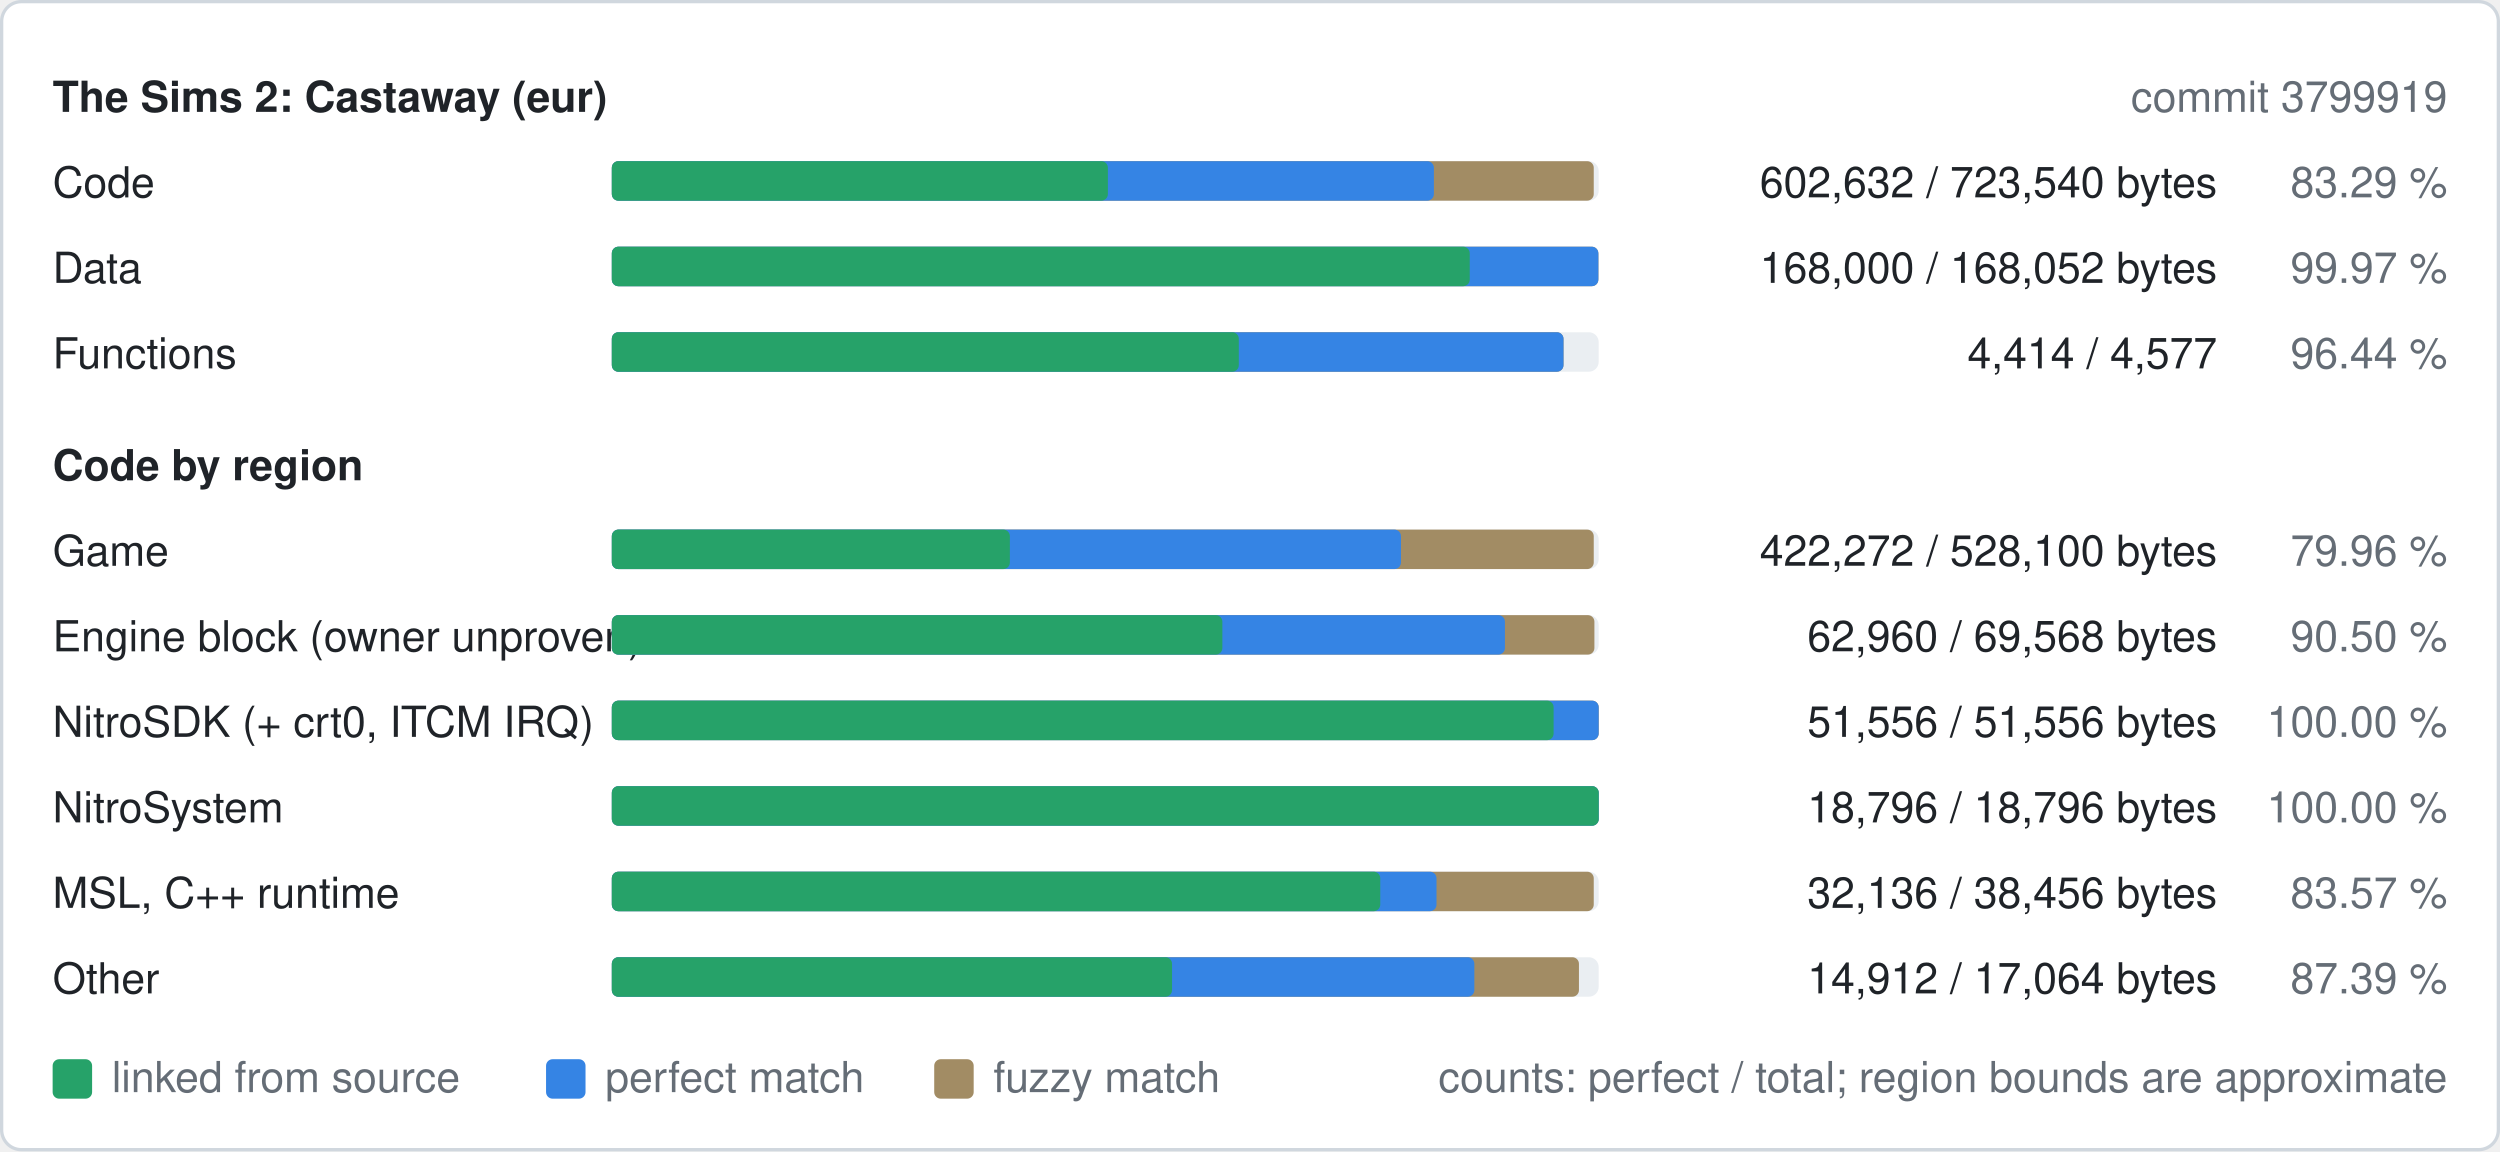
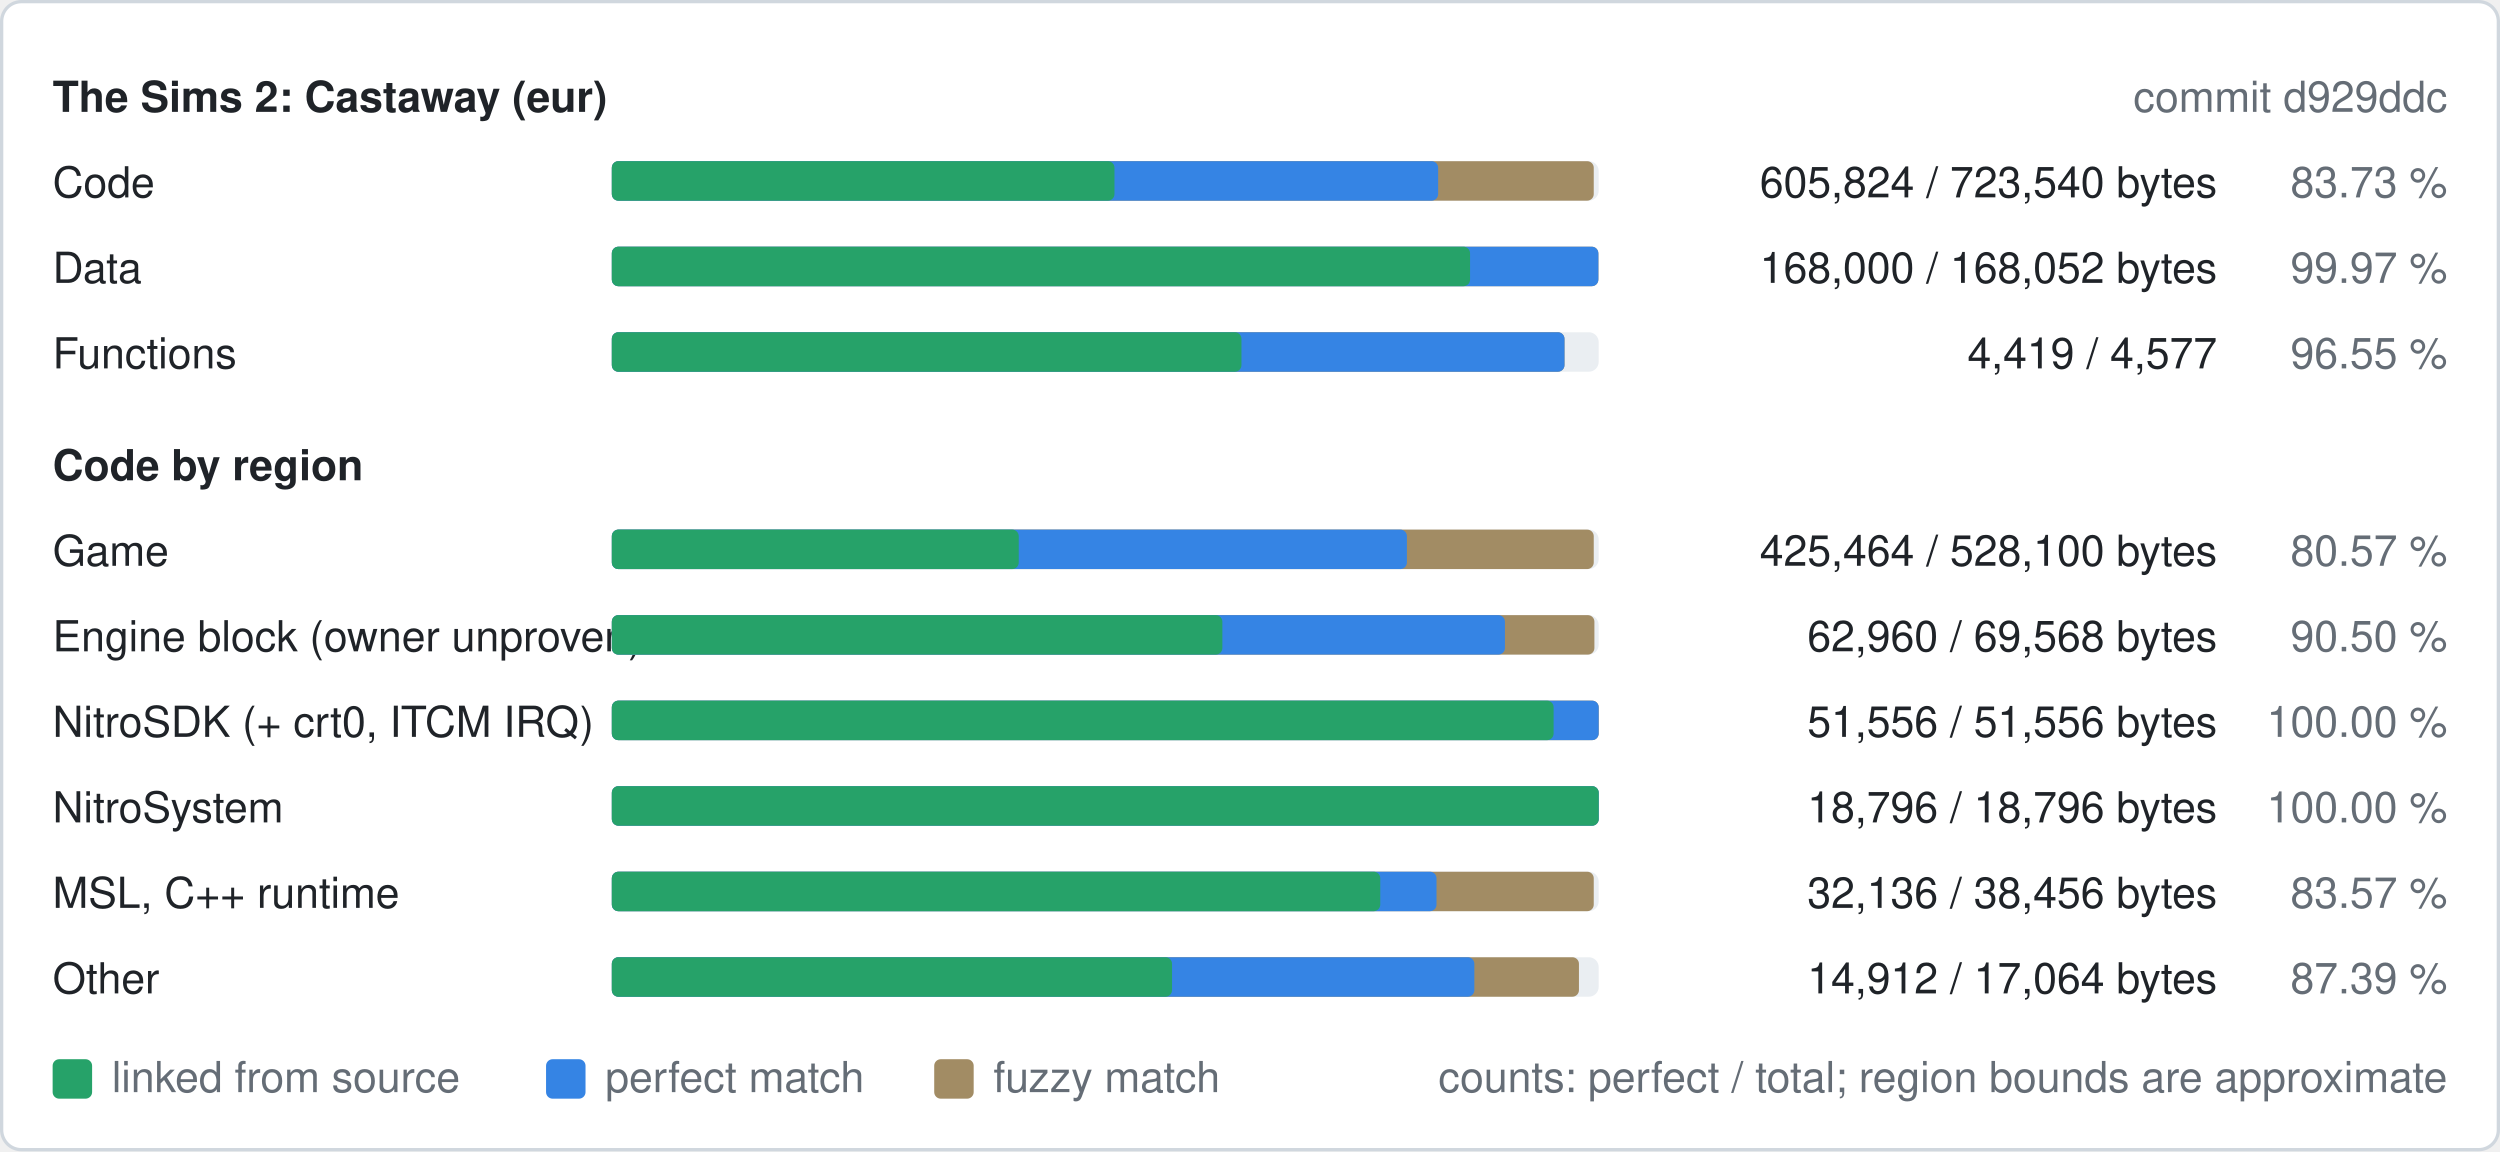
<svg xmlns="http://www.w3.org/2000/svg" width="760" height="350" viewBox="0 0 760 350" role="img" aria-label="Decompilation progress of eur">
  <style>
text{font-family:-apple-system,BlinkMacSystemFont,"Segoe UI",Helvetica,Arial,sans-serif;font-size:13px}
.b{font-weight:600}
.bg{fill:#ffffff;stroke:#d0d7de}.t{fill:#1f2328}.m{fill:#656d76}.track{fill:#eaeef2}.fuzzy{fill:#a28c64}.perfect{fill:#3584e4}.linked{fill:#26a269}
@media (prefers-color-scheme: dark){.bg{fill:#0d1117;stroke:#30363d}.t{fill:#e6edf3}.m{fill:#8d96a0}.track{fill:#21262d}.fuzzy{fill:#a28c64}.perfect{fill:#3584e4}.linked{fill:#2ec27e}}
</style>
  <rect class="bg" x="0.5" y="0.5" width="759" height="349" rx="6" />
  <text class="t b" x="16" y="34">The Sims 2: Castaway (eur)</text>
-   <text class="m" x="744" y="34" text-anchor="end">commit 3799919</text>
+   <text class="m" x="744" y="34" text-anchor="end">commit d929ddc</text>
  <text class="t" x="16" y="60">Code</text>
  <rect class="track" x="186" y="49" width="300" height="12" rx="3" />
  <rect class="fuzzy" x="186" y="49" width="298.5" height="12" rx="2" />
-   <rect class="perfect" x="186" y="49" width="249.9" height="12" rx="2" />
-   <rect class="linked" x="186" y="49" width="150.8" height="12" rx="2" />
-   <text class="t" x="674" y="60" text-anchor="end">602,632 / 723,540 bytes</text>
-   <text class="m" x="744" y="60" text-anchor="end">83.29 %</text>
+   <rect class="perfect" x="186" y="49" width="251.2" height="12" rx="2" />
+   <rect class="linked" x="186" y="49" width="152.8" height="12" rx="2" />
+   <text class="t" x="674" y="60" text-anchor="end">605,824 / 723,540 bytes</text>
+   <text class="m" x="744" y="60" text-anchor="end">83.73 %</text>
  <text class="t" x="16" y="86">Data</text>
  <rect class="track" x="186" y="75" width="300" height="12" rx="3" />
  <rect class="fuzzy" x="186" y="75" width="299.9" height="12" rx="2" />
  <rect class="perfect" x="186" y="75" width="299.9" height="12" rx="2" />
-   <rect class="linked" x="186" y="75" width="260.8" height="12" rx="2" />
+   <rect class="linked" x="186" y="75" width="260.9" height="12" rx="2" />
  <text class="t" x="674" y="86" text-anchor="end">168,000 / 168,052 bytes</text>
  <text class="m" x="744" y="86" text-anchor="end">99.97 %</text>
  <text class="t" x="16" y="112">Functions</text>
  <rect class="track" x="186" y="101" width="300" height="12" rx="3" />
-   <rect class="fuzzy" x="186" y="101" width="289.3" height="12" rx="2" />
-   <rect class="perfect" x="186" y="101" width="289.3" height="12" rx="2" />
-   <rect class="linked" x="186" y="101" width="190.6" height="12" rx="2" />
-   <text class="t" x="674" y="112" text-anchor="end">4,414 / 4,577</text>
-   <text class="m" x="744" y="112" text-anchor="end">96.44 %</text>
+   <rect class="fuzzy" x="186" y="101" width="289.6" height="12" rx="2" />
+   <rect class="perfect" x="186" y="101" width="289.6" height="12" rx="2" />
+   <rect class="linked" x="186" y="101" width="191.4" height="12" rx="2" />
+   <text class="t" x="674" y="112" text-anchor="end">4,419 / 4,577</text>
+   <text class="m" x="744" y="112" text-anchor="end">96.55 %</text>
  <text class="t b" x="16" y="146">Code by region</text>
  <text class="t" x="16" y="172">Game</text>
  <rect class="track" x="186" y="161" width="300" height="12" rx="3" />
  <rect class="fuzzy" x="186" y="161" width="298.5" height="12" rx="2" />
-   <rect class="perfect" x="186" y="161" width="239.9" height="12" rx="2" />
-   <rect class="linked" x="186" y="161" width="121.0" height="12" rx="2" />
-   <text class="t" x="674" y="172" text-anchor="end">422,272 / 528,100 bytes</text>
-   <text class="m" x="744" y="172" text-anchor="end">79.96 %</text>
+   <rect class="perfect" x="186" y="161" width="241.7" height="12" rx="2" />
+   <rect class="linked" x="186" y="161" width="123.7" height="12" rx="2" />
+   <text class="t" x="674" y="172" text-anchor="end">425,464 / 528,100 bytes</text>
+   <text class="m" x="744" y="172" text-anchor="end">80.57 %</text>
  <text class="t" x="16" y="198">Engine block (owner unproven)</text>
  <rect class="track" x="186" y="187" width="300" height="12" rx="3" />
  <rect class="fuzzy" x="186" y="187" width="298.7" height="12" rx="2" />
  <rect class="perfect" x="186" y="187" width="271.5" height="12" rx="2" />
  <rect class="linked" x="186" y="187" width="185.6" height="12" rx="2" />
  <text class="t" x="674" y="198" text-anchor="end">62,960 / 69,568 bytes</text>
  <text class="m" x="744" y="198" text-anchor="end">90.50 %</text>
  <text class="t" x="16" y="224">NitroSDK (+ crt0, ITCM IRQ)</text>
  <rect class="track" x="186" y="213" width="300" height="12" rx="3" />
  <rect class="fuzzy" x="186" y="213" width="300.0" height="12" rx="2" />
  <rect class="perfect" x="186" y="213" width="300.0" height="12" rx="2" />
  <rect class="linked" x="186" y="213" width="286.3" height="12" rx="2" />
  <text class="t" x="674" y="224" text-anchor="end">51,556 / 51,556 bytes</text>
  <text class="m" x="744" y="224" text-anchor="end">100.00 %</text>
  <text class="t" x="16" y="250">NitroSystem</text>
  <rect class="track" x="186" y="239" width="300" height="12" rx="3" />
  <rect class="fuzzy" x="186" y="239" width="300.0" height="12" rx="2" />
  <rect class="perfect" x="186" y="239" width="300.0" height="12" rx="2" />
  <rect class="linked" x="186" y="239" width="300.0" height="12" rx="2" />
  <text class="t" x="674" y="250" text-anchor="end">18,796 / 18,796 bytes</text>
  <text class="m" x="744" y="250" text-anchor="end">100.00 %</text>
  <text class="t" x="16" y="276">MSL, C++ runtime</text>
  <rect class="track" x="186" y="265" width="300" height="12" rx="3" />
  <rect class="fuzzy" x="186" y="265" width="298.5" height="12" rx="2" />
  <rect class="perfect" x="186" y="265" width="250.7" height="12" rx="2" />
  <rect class="linked" x="186" y="265" width="233.6" height="12" rx="2" />
  <text class="t" x="674" y="276" text-anchor="end">32,136 / 38,456 bytes</text>
  <text class="m" x="744" y="276" text-anchor="end">83.57 %</text>
  <text class="t" x="16" y="302">Other</text>
  <rect class="track" x="186" y="291" width="300" height="12" rx="3" />
  <rect class="fuzzy" x="186" y="291" width="294.0" height="12" rx="2" />
  <rect class="perfect" x="186" y="291" width="262.2" height="12" rx="2" />
  <rect class="linked" x="186" y="291" width="170.3" height="12" rx="2" />
  <text class="t" x="674" y="302" text-anchor="end">14,912 / 17,064 bytes</text>
  <text class="m" x="744" y="302" text-anchor="end">87.39 %</text>
  <rect class="linked" x="16" y="322" width="12" height="12" rx="2" />
  <text class="m" x="34" y="332">linked from source</text>
  <rect class="perfect" x="166" y="322" width="12" height="12" rx="2" />
  <text class="m" x="184" y="332">perfect match</text>
  <rect class="fuzzy" x="284" y="322" width="12" height="12" rx="2" />
  <text class="m" x="302" y="332">fuzzy match</text>
  <text class="m" x="744" y="332" text-anchor="end">counts: perfect / total; region bounds are approximate</text>
</svg>
